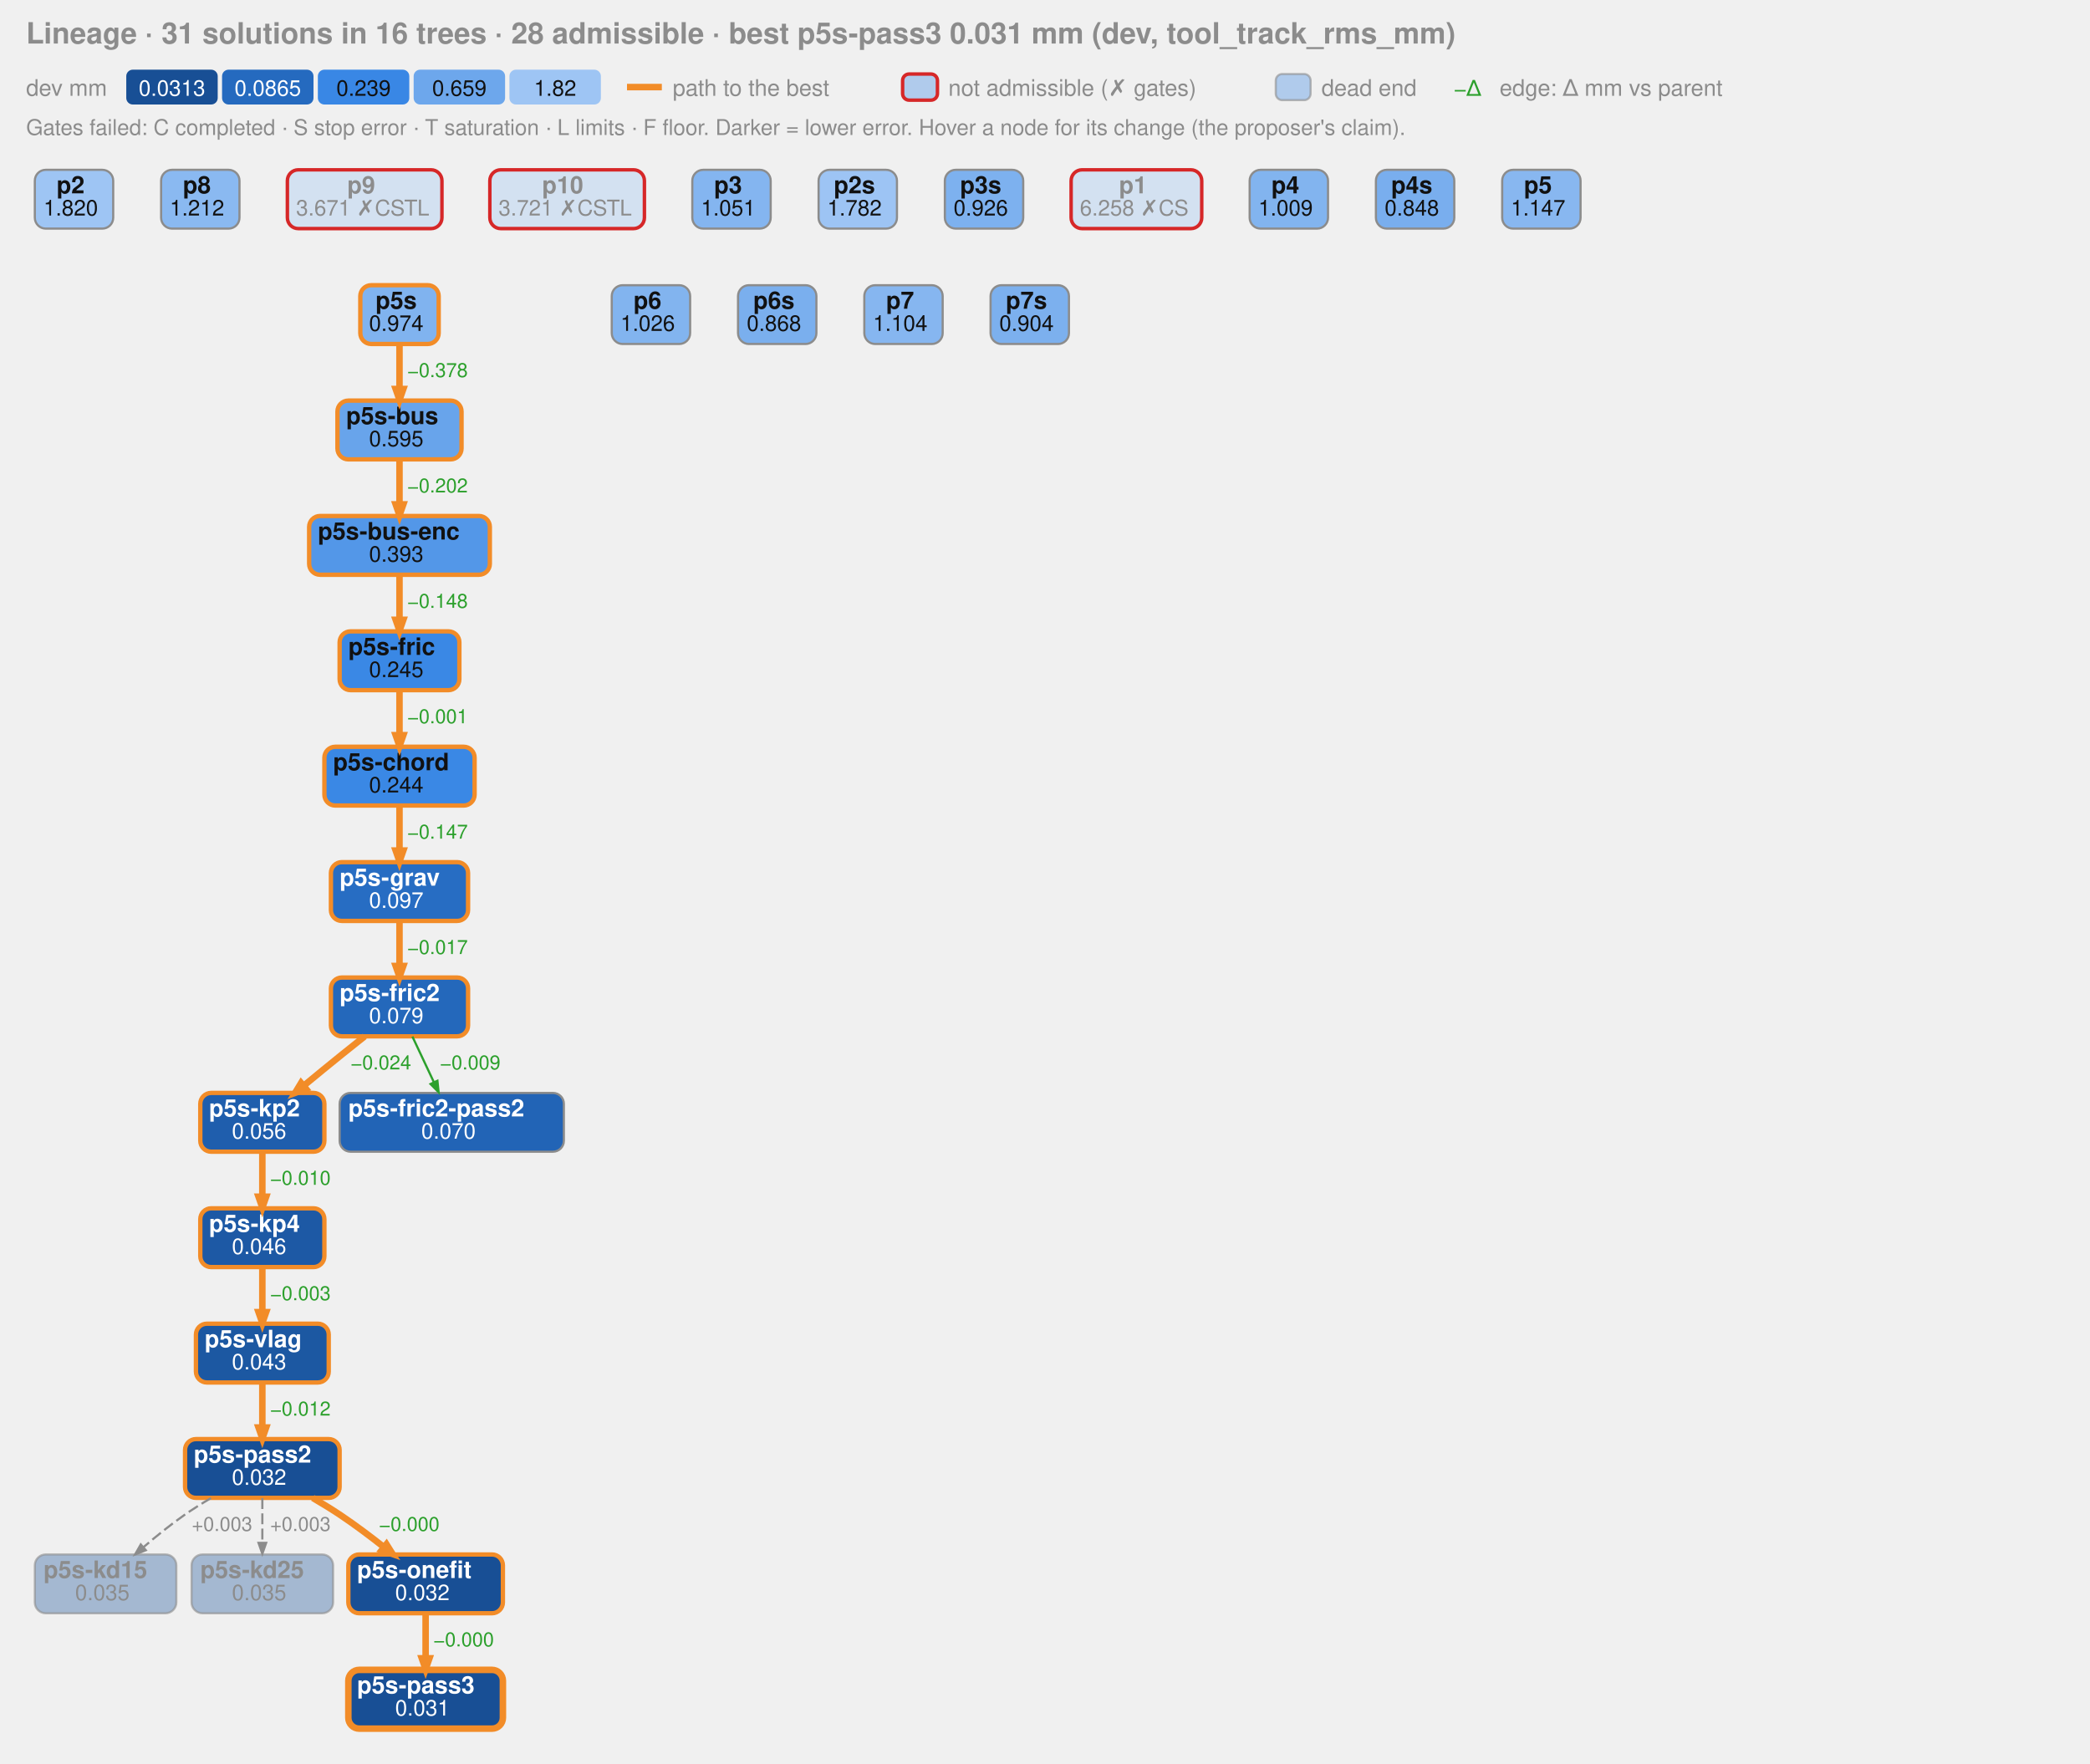
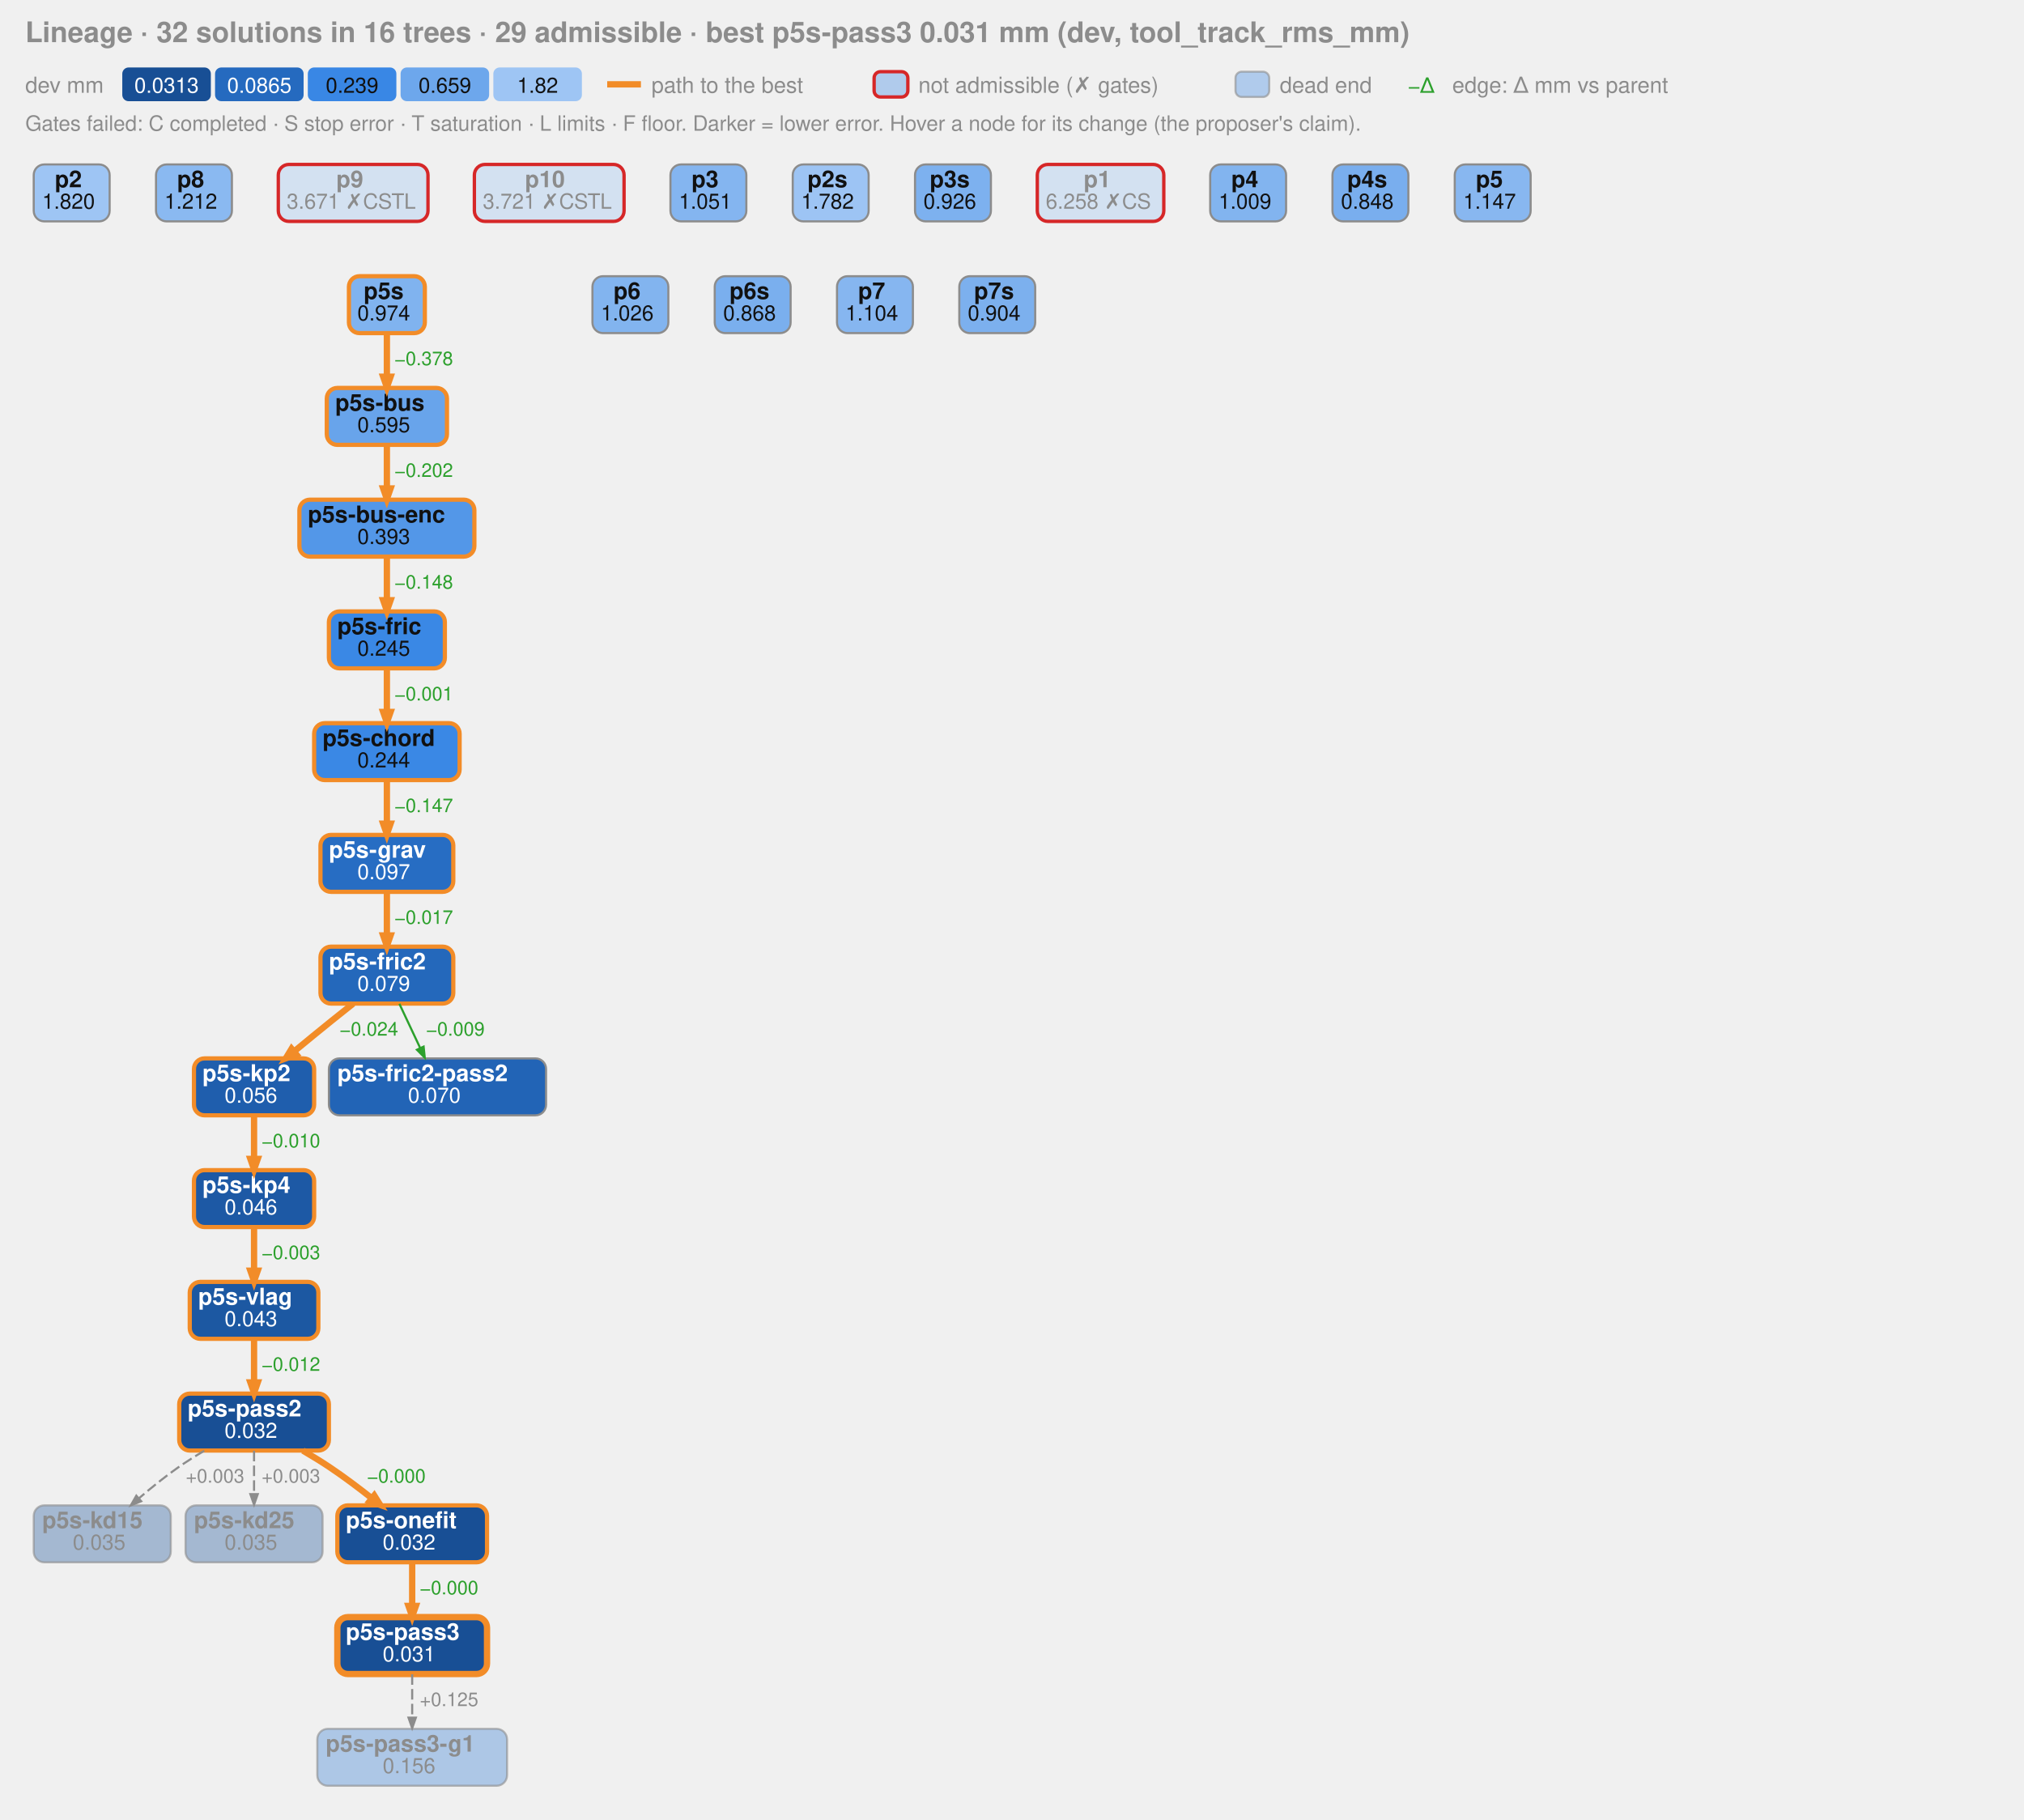
- <svg xmlns="http://www.w3.org/2000/svg" xmlns:xlink="http://www.w3.org/1999/xlink" width="960" height="810" viewBox="0 0 960 810" font-family="Helvetica, Arial, 'Liberation Sans', 'Nimbus Sans', sans-serif" font-size="11" fill="#8c8c8c" role="img" aria-label="Lineage · 31 solutions in 16 trees · 28 admissible · best p5s-pass3 0.031 mm (dev, tool_track_rms_mm)">
-   <text x="12.0" y="20.0" font-size="13.5" font-weight="600">Lineage · 31 solutions in 16 trees · 28 admissible · best p5s-pass3 0.031 mm (dev, tool_track_rms_mm)</text>
+ <svg xmlns="http://www.w3.org/2000/svg" xmlns:xlink="http://www.w3.org/1999/xlink" width="960" height="863" viewBox="0 0 960 863" font-family="Helvetica, Arial, 'Liberation Sans', 'Nimbus Sans', sans-serif" font-size="11" fill="#8c8c8c" role="img" aria-label="Lineage · 32 solutions in 16 trees · 29 admissible · best p5s-pass3 0.031 mm (dev, tool_track_rms_mm)">
+   <text x="12.0" y="20.0" font-size="13.5" font-weight="600">Lineage · 32 solutions in 16 trees · 29 admissible · best p5s-pass3 0.031 mm (dev, tool_track_rms_mm)</text>
  <text x="12.0" y="44.0" font-size="10.5">dev mm</text>
  <rect x="58.0" y="32.0" width="42" height="16" rx="3" fill="#184f95" />
  <text x="79.0" y="44.0" fill="#ffffff" font-size="10" text-anchor="middle">0.0313</text>
  <rect x="102.0" y="32.0" width="42" height="16" rx="3" fill="#256abf" />
  <text x="123.0" y="44.0" fill="#ffffff" font-size="10" text-anchor="middle">0.0865</text>
  <rect x="146.0" y="32.0" width="42" height="16" rx="3" fill="#3987e5" />
  <text x="167.0" y="44.0" fill="#111111" font-size="10" text-anchor="middle">0.239</text>
  <rect x="190.0" y="32.0" width="42" height="16" rx="3" fill="#6da7ec" />
  <text x="211.0" y="44.0" fill="#111111" font-size="10" text-anchor="middle">0.659</text>
  <rect x="234.0" y="32.0" width="42" height="16" rx="3" fill="#9ec5f4" />
  <text x="255.0" y="44.0" fill="#111111" font-size="10" text-anchor="middle">1.82</text>
  <line x1="288.0" x2="304.0" y1="40.0" y2="40.0" stroke="#f28c28" stroke-width="3" />
  <text x="309.0" y="44.0" font-size="10.5">path to the best</text>
  <rect x="414.6" y="34.0" width="16" height="12" rx="3" fill="#3987e5" fill-opacity="0.35" stroke="#d62728" stroke-width="1.6" />
  <text x="435.6" y="44.0" font-size="10.5">not admissible (✗ gates)</text>
  <rect x="586.0" y="34.0" width="16" height="12" rx="3" fill="#3987e5" fill-opacity="0.35" stroke="#8c8c8c" stroke-opacity="0.6" />
  <text x="607.0" y="44.0" font-size="10.5">dead end</text>
  <text x="667.8" y="44.0" fill="#2ca02c" font-size="10">−Δ</text>
  <text x="688.8" y="44.0" font-size="10.5">edge: Δ mm vs parent</text>
  <text x="12.0" y="62.0" font-size="10">Gates failed: C completed · S stop error · T saturation · L limits · F floor. Darker = lower error. Hover a node for its change (the proposer's claim).</text>
  <g transform="translate(12.0 74.0)">
    <g class="graph" transform="scale(1 1) rotate(0) translate(4 31)">
      <g class="node">
        <a xlink:title="#1 p2 · 1.820 mm · admissible · change: the trajectory's column (as built), board PD">
          <rect fill="#9ec5f4" stroke="#8c8c8c" x="0" y="-27" width="36" height="27" rx="5" />
          <text x="10" y="-16.2" font-weight="bold" fill="#111111">p2</text>
          <text x="4" y="-6" font-size="10" fill="#111111">1.820</text>
        </a>
      </g>
    </g>
  </g>
  <g transform="translate(70.0 74.0)">
    <g class="graph" transform="scale(1 1) rotate(0) translate(4 31)">
      <g class="node">
        <a xlink:title="#2 p8 · 1.212 mm · admissible · change: model at plan time, host spring + board damper">
          <rect fill="#8ab9f1" stroke="#8c8c8c" x="0" y="-27" width="36" height="27" rx="5" />
          <text x="10" y="-16.2" font-weight="bold" fill="#111111">p8</text>
          <text x="4" y="-6" font-size="10" fill="#111111">1.212</text>
        </a>
      </g>
    </g>
  </g>
  <g transform="translate(128.0 74.0)">
    <g class="graph" transform="scale(1 1) rotate(0) translate(4 31)">
      <g class="node inadmissible">
        <a xlink:title="#3 p9 · 3.671 mm · not admissible: completed 25 tasks, stop_error_max_mm 11 tasks, saturation_share_pct 17 tasks, limit_violations 33 tasks · change: model at the host on the measured state, computed torque on the host">
          <rect fill="#9ec5f4" fill-opacity="0.35" stroke="#d62728" stroke-width="1.6" x="0" y="-27" width="71" height="27" rx="5" />
          <text x="27.5" y="-16.2" font-weight="bold" fill="#8c8c8c">p9</text>
          <text x="4" y="-6" font-size="10" fill="#8c8c8c">3.671 ✗CSTL</text>
        </a>
      </g>
    </g>
  </g>
  <g transform="translate(221.0 74.0)">
    <g class="graph" transform="scale(1 1) rotate(0) translate(4 31)">
      <g class="node inadmissible">
        <a xlink:title="#4 p10 · 3.721 mm · not admissible: completed 28 tasks, stop_error_max_mm 17 tasks, saturation_share_pct 19 tasks, limit_violations 32 tasks · change: model at plan time, PD on the host">
          <rect fill="#9ec5f4" fill-opacity="0.35" stroke="#d62728" stroke-width="1.6" x="0" y="-27" width="71" height="27" rx="5" />
          <text x="24" y="-16.2" font-weight="bold" fill="#8c8c8c">p10</text>
          <text x="4" y="-6" font-size="10" fill="#8c8c8c">3.721 ✗CSTL</text>
        </a>
      </g>
    </g>
  </g>
  <g transform="translate(314.0 74.0)">
    <g class="graph" transform="scale(1 1) rotate(0) translate(4 31)">
      <g class="node">
        <a xlink:title="#5 p3 · 1.051 mm · admissible · change: model at plan time, board PD, the datasheet's lookahead">
          <rect fill="#84b5f0" stroke="#8c8c8c" x="0" y="-27" width="36" height="27" rx="5" />
          <text x="10" y="-16.2" font-weight="bold" fill="#111111">p3</text>
          <text x="4" y="-6" font-size="10" fill="#111111">1.051</text>
        </a>
      </g>
    </g>
  </g>
  <g transform="translate(372.0 74.0)">
    <g class="graph" transform="scale(1 1) rotate(0) translate(4 31)">
      <g class="node">
        <a xlink:title="#6 p2s · 1.782 mm · admissible · change: the trajectory's column (as built), board PD, secant_mid_ff">
          <rect fill="#9dc4f4" stroke="#8c8c8c" x="0" y="-27" width="36" height="27" rx="5" />
          <text x="7" y="-16.2" font-weight="bold" fill="#111111">p2s</text>
          <text x="4" y="-6" font-size="10" fill="#111111">1.782</text>
        </a>
      </g>
    </g>
  </g>
  <g transform="translate(430.0 74.0)">
    <g class="graph" transform="scale(1 1) rotate(0) translate(4 31)">
      <g class="node">
        <a xlink:title="#7 p3s · 0.926 mm · admissible · change: model at plan time, board PD, the datasheet's lookahead, secant_mid_ff">
          <rect fill="#7db1ef" stroke="#8c8c8c" x="0" y="-27" width="36" height="27" rx="5" />
          <text x="7" y="-16.2" font-weight="bold" fill="#111111">p3s</text>
          <text x="4" y="-6" font-size="10" fill="#111111">0.926</text>
        </a>
      </g>
    </g>
  </g>
  <g transform="translate(488.0 74.0)">
    <g class="graph" transform="scale(1 1) rotate(0) translate(4 31)">
      <g class="node inadmissible">
        <a xlink:title="#8 p1 · 6.258 mm · not admissible: completed 41 tasks, stop_error_max_mm 41 tasks · change: no feed-forward, board PD, calibrated lookahead">
          <rect fill="#9ec5f4" fill-opacity="0.35" stroke="#d62728" stroke-width="1.6" x="0" y="-27" width="60" height="27" rx="5" />
          <text x="22" y="-16.2" font-weight="bold" fill="#8c8c8c">p1</text>
          <text x="4" y="-6" font-size="10" fill="#8c8c8c">6.258 ✗CS</text>
        </a>
      </g>
    </g>
  </g>
  <g transform="translate(570.0 74.0)">
    <g class="graph" transform="scale(1 1) rotate(0) translate(4 31)">
      <g class="node">
        <a xlink:title="#9 p4 · 1.009 mm · admissible · change: model at plan time, board PD, calibrated lookahead">
          <rect fill="#82b4ef" stroke="#8c8c8c" x="0" y="-27" width="36" height="27" rx="5" />
          <text x="10" y="-16.2" font-weight="bold" fill="#111111">p4</text>
          <text x="4" y="-6" font-size="10" fill="#111111">1.009</text>
        </a>
      </g>
    </g>
  </g>
  <g transform="translate(628.0 74.0)">
    <g class="graph" transform="scale(1 1) rotate(0) translate(4 31)">
      <g class="node">
        <a xlink:title="#10 p4s · 0.848 mm · admissible · change: model at plan time, board PD, calibrated lookahead, secant_mid_ff">
          <rect fill="#79aeee" stroke="#8c8c8c" x="0" y="-27" width="36" height="27" rx="5" />
          <text x="7" y="-16.2" font-weight="bold" fill="#111111">p4s</text>
          <text x="4" y="-6" font-size="10" fill="#111111">0.848</text>
        </a>
      </g>
    </g>
  </g>
  <g transform="translate(686.0 74.0)">
    <g class="graph" transform="scale(1 1) rotate(0) translate(4 31)">
      <g class="node">
        <a xlink:title="#11 p5 · 1.147 mm · admissible · change: model + Coulomb at plan time, board PD, calibrated lookahead">
          <rect fill="#88b7f0" stroke="#8c8c8c" x="0" y="-27" width="36" height="27" rx="5" />
          <text x="10" y="-16.2" font-weight="bold" fill="#111111">p5</text>
          <text x="4" y="-6" font-size="10" fill="#111111">1.147</text>
        </a>
      </g>
    </g>
  </g>
  <g transform="translate(12.0 127.0)">
-     <g class="graph" transform="scale(1 1) rotate(0) translate(4 667)">
+     <g class="graph" transform="scale(1 1) rotate(0) translate(4 720)">
      <g class="node path">
        <a xlink:title="#12 p5s · 0.974 mm · admissible · change: model + Coulomb at plan time, board PD, calibrated lookahead, secant_mid_ff">
-           <rect fill="#80b3ef" stroke="#f28c28" stroke-width="2" x="149.5" y="-663" width="36" height="27" rx="5" />
-           <text x="156.5" y="-652.2" font-weight="bold" fill="#111111">p5s</text>
-           <text x="153.5" y="-642" font-size="10" fill="#111111">0.974</text>
+           <rect fill="#80b3ef" stroke="#f28c28" stroke-width="2" x="149.5" y="-716" width="36" height="27" rx="5" />
+           <text x="156.5" y="-705.2" font-weight="bold" fill="#111111">p5s</text>
+           <text x="153.5" y="-695" font-size="10" fill="#111111">0.974</text>
        </a>
      </g>
      <g class="node path">
        <a xlink:title="#17 p5s-bus · 0.595 mm · admissible · parent p5s · change: lookahead = the deployment's bus command delay per joint, not the friction-inflated calibration (Coulomb is already in the ff)">
-           <rect fill="#68a4eb" stroke="#f28c28" stroke-width="2" x="139" y="-610" width="57" height="27" rx="5" />
-           <text x="143" y="-599.2" font-weight="bold" fill="#111111">p5s-bus</text>
-           <text x="153.5" y="-589" font-size="10" fill="#111111">0.595</text>
+           <rect fill="#68a4eb" stroke="#f28c28" stroke-width="2" x="139" y="-663" width="57" height="27" rx="5" />
+           <text x="143" y="-652.2" font-weight="bold" fill="#111111">p5s-bus</text>
+           <text x="153.5" y="-642" font-size="10" fill="#111111">0.595</text>
+         </a>
+       </g>
+       <g class="edge path">
+         <path fill="none" stroke="#f28c28" stroke-width="3" d="M167.5,-688.89C167.5,-682.81 167.5,-675.4 167.5,-668.71" />
+         <polygon fill="#f28c28" stroke="#f28c28" stroke-width="3" points="169.25,-668.32 167.5,-663.32 165.75,-668.32 169.25,-668.32" />
+         <text text-anchor="middle" x="185" y="-673.8" font-size="9" fill="#2ca02c">−0.378</text>
+       </g>
+       <g class="node path">
+         <a xlink:title="#18 p5s-bus-enc · 0.393 mm · admissible · parent p5s-bus · change: lookahead = bus delay minus the board's own lead (encoder delay + one board tick, 0.75 ms), from the deployment's board fields">
+           <rect fill="#5397e8" stroke="#f28c28" stroke-width="2" x="126" y="-610" width="83" height="27" rx="5" />
+           <text x="130" y="-599.2" font-weight="bold" fill="#111111">p5s-bus-enc</text>
+           <text x="153.5" y="-589" font-size="10" fill="#111111">0.393</text>
        </a>
      </g>
      <g class="edge path">
        <path fill="none" stroke="#f28c28" stroke-width="3" d="M167.5,-635.89C167.5,-629.81 167.5,-622.4 167.5,-615.71" />
        <polygon fill="#f28c28" stroke="#f28c28" stroke-width="3" points="169.25,-615.32 167.5,-610.32 165.75,-615.32 169.25,-615.32" />
-         <text text-anchor="middle" x="185" y="-620.8" font-size="9" fill="#2ca02c">−0.378</text>
-       </g>
-       <g class="node path">
-         <a xlink:title="#18 p5s-bus-enc · 0.393 mm · admissible · parent p5s-bus · change: lookahead = bus delay minus the board's own lead (encoder delay + one board tick, 0.75 ms), from the deployment's board fields">
-           <rect fill="#5397e8" stroke="#f28c28" stroke-width="2" x="126" y="-557" width="83" height="27" rx="5" />
-           <text x="130" y="-546.2" font-weight="bold" fill="#111111">p5s-bus-enc</text>
-           <text x="153.5" y="-536" font-size="10" fill="#111111">0.393</text>
+         <text text-anchor="middle" x="185" y="-620.8" font-size="9" fill="#2ca02c">−0.202</text>
+       </g>
+       <g class="node path">
+         <a xlink:title="#19 p5s-fric · 0.245 mm · admissible · parent p5s-bus-enc · change: friction ff = per-joint Coulomb tanh(qd/vs) + viscous identified from p5s-bus-enc's dev run records, replacing the given model's Coulomb">
+           <rect fill="#3a88e5" stroke="#f28c28" stroke-width="2" x="140" y="-557" width="55" height="27" rx="5" />
+           <text x="144" y="-546.2" font-weight="bold" fill="#111111">p5s-fric</text>
+           <text x="153.5" y="-536" font-size="10" fill="#111111">0.245</text>
        </a>
      </g>
      <g class="edge path">
        <path fill="none" stroke="#f28c28" stroke-width="3" d="M167.5,-582.89C167.5,-576.81 167.5,-569.4 167.5,-562.71" />
        <polygon fill="#f28c28" stroke="#f28c28" stroke-width="3" points="169.25,-562.32 167.5,-557.32 165.75,-562.32 169.25,-562.32" />
-         <text text-anchor="middle" x="185" y="-567.8" font-size="9" fill="#2ca02c">−0.202</text>
-       </g>
-       <g class="node path">
-         <a xlink:title="#19 p5s-fric · 0.245 mm · admissible · parent p5s-bus-enc · change: friction ff = per-joint Coulomb tanh(qd/vs) + viscous identified from p5s-bus-enc's dev run records, replacing the given model's Coulomb">
-           <rect fill="#3a88e5" stroke="#f28c28" stroke-width="2" x="140" y="-504" width="55" height="27" rx="5" />
-           <text x="144" y="-493.2" font-weight="bold" fill="#111111">p5s-fric</text>
-           <text x="153.5" y="-483" font-size="10" fill="#111111">0.245</text>
+         <text text-anchor="middle" x="185" y="-567.8" font-size="9" fill="#2ca02c">−0.148</text>
+       </g>
+       <g class="node path">
+         <a xlink:title="#20 p5s-chord · 0.244 mm · admissible · parent p5s-fric · change: position sent = sample - a(s+T/2)·T²/12: the board's straight walk over a host period becomes the least-squares line of the curve, not its …">
+           <rect fill="#3a88e5" stroke="#f28c28" stroke-width="2" x="133" y="-504" width="69" height="27" rx="5" />
+           <text x="137" y="-493.2" font-weight="bold" fill="#111111">p5s-chord</text>
+           <text x="153.5" y="-483" font-size="10" fill="#111111">0.244</text>
        </a>
      </g>
      <g class="edge path">
        <path fill="none" stroke="#f28c28" stroke-width="3" d="M167.5,-529.89C167.5,-523.81 167.5,-516.4 167.5,-509.71" />
        <polygon fill="#f28c28" stroke="#f28c28" stroke-width="3" points="169.25,-509.32 167.5,-504.32 165.75,-509.32 169.25,-509.32" />
-         <text text-anchor="middle" x="185" y="-514.8" font-size="9" fill="#2ca02c">−0.148</text>
-       </g>
-       <g class="node path">
-         <a xlink:title="#20 p5s-chord · 0.244 mm · admissible · parent p5s-fric · change: position sent = sample - a(s+T/2)·T²/12: the board's straight walk over a host period becomes the least-squares line of the curve, not its …">
-           <rect fill="#3a88e5" stroke="#f28c28" stroke-width="2" x="133" y="-451" width="69" height="27" rx="5" />
-           <text x="137" y="-440.2" font-weight="bold" fill="#111111">p5s-chord</text>
-           <text x="153.5" y="-430" font-size="10" fill="#111111">0.244</text>
+         <text text-anchor="middle" x="185" y="-514.8" font-size="9" fill="#2ca02c">−0.001</text>
+       </g>
+       <g class="node path">
+         <a xlink:title="#21 p5s-grav · 0.097 mm · admissible · parent p5s-chord · change: ff minus a gravity-shaped torque error per joint, fitted from p5s-chord's dev joint errors (kp·e + kd·ė on sin/cos of q2, q2+q3, q2+q3+q4, …">
+           <rect fill="#276dc3" stroke="#f28c28" stroke-width="2" x="136" y="-451" width="63" height="27" rx="5" />
+           <text x="140" y="-440.2" font-weight="bold" fill="#ffffff">p5s-grav</text>
+           <text x="153.5" y="-430" font-size="10" fill="#ffffff">0.097</text>
        </a>
      </g>
      <g class="edge path">
        <path fill="none" stroke="#f28c28" stroke-width="3" d="M167.5,-476.89C167.5,-470.81 167.5,-463.4 167.5,-456.71" />
        <polygon fill="#f28c28" stroke="#f28c28" stroke-width="3" points="169.25,-456.32 167.5,-451.32 165.75,-456.32 169.25,-456.32" />
-         <text text-anchor="middle" x="185" y="-461.8" font-size="9" fill="#2ca02c">−0.001</text>
-       </g>
-       <g class="node path">
-         <a xlink:title="#21 p5s-grav · 0.097 mm · admissible · parent p5s-chord · change: ff minus a gravity-shaped torque error per joint, fitted from p5s-chord's dev joint errors (kp·e + kd·ė on sin/cos of q2, q2+q3, q2+q3+q4, …">
-           <rect fill="#276dc3" stroke="#f28c28" stroke-width="2" x="136" y="-398" width="63" height="27" rx="5" />
-           <text x="140" y="-387.2" font-weight="bold" fill="#ffffff">p5s-grav</text>
-           <text x="153.5" y="-377" font-size="10" fill="#ffffff">0.097</text>
+         <text text-anchor="middle" x="185" y="-461.8" font-size="9" fill="#2ca02c">−0.147</text>
+       </g>
+       <g class="node path">
+         <a xlink:title="#22 p5s-fric2 · 0.079 mm · admissible · parent p5s-grav · change: friction correction in target qd (odd multi-scale tanh basis + qd), fitted from p5s-grav's dev joint errors (kp·e + kd·ė), subtracted from …">
+           <rect fill="#2468bb" stroke="#f28c28" stroke-width="2" x="136" y="-398" width="63" height="27" rx="5" />
+           <text x="140" y="-387.2" font-weight="bold" fill="#ffffff">p5s-fric2</text>
+           <text x="153.5" y="-377" font-size="10" fill="#ffffff">0.079</text>
        </a>
      </g>
      <g class="edge path">
        <path fill="none" stroke="#f28c28" stroke-width="3" d="M167.5,-423.89C167.5,-417.81 167.5,-410.4 167.5,-403.71" />
        <polygon fill="#f28c28" stroke="#f28c28" stroke-width="3" points="169.25,-403.32 167.5,-398.32 165.75,-403.32 169.25,-403.32" />
-         <text text-anchor="middle" x="185" y="-408.8" font-size="9" fill="#2ca02c">−0.147</text>
-       </g>
-       <g class="node path">
-         <a xlink:title="#22 p5s-fric2 · 0.079 mm · admissible · parent p5s-grav · change: friction correction in target qd (odd multi-scale tanh basis + qd), fitted from p5s-grav's dev joint errors (kp·e + kd·ė), subtracted from …">
-           <rect fill="#2468bb" stroke="#f28c28" stroke-width="2" x="136" y="-345" width="63" height="27" rx="5" />
-           <text x="140" y="-334.2" font-weight="bold" fill="#ffffff">p5s-fric2</text>
-           <text x="153.5" y="-324" font-size="10" fill="#ffffff">0.079</text>
-         </a>
-       </g>
-       <g class="edge path">
-         <path fill="none" stroke="#f28c28" stroke-width="3" d="M167.5,-370.89C167.5,-364.81 167.5,-357.4 167.5,-350.71" />
-         <polygon fill="#f28c28" stroke="#f28c28" stroke-width="3" points="169.25,-350.32 167.5,-345.32 165.75,-350.32 169.25,-350.32" />
-         <text text-anchor="middle" x="185" y="-355.8" font-size="9" fill="#2ca02c">−0.017</text>
+         <text text-anchor="middle" x="185" y="-408.8" font-size="9" fill="#2ca02c">−0.017</text>
      </g>
      <g class="node path">
        <a xlink:title="#23 p5s-kp2 · 0.056 mm · admissible · parent p5s-fric2 · change: board gains sent with every command: kp x2, kd x sqrt(2) (same damping ratio, bandwidth x1.41) instead of the boards' configured gains">
-           <rect fill="#1f5ead" stroke="#f28c28" stroke-width="2" x="76" y="-292" width="57" height="27" rx="5" />
-           <text x="80" y="-281.2" font-weight="bold" fill="#ffffff">p5s-kp2</text>
-           <text x="90.5" y="-271" font-size="10" fill="#ffffff">0.056</text>
-         </a>
-       </g>
-       <g class="edge path">
-         <path fill="none" stroke="#f28c28" stroke-width="3" d="M151.51,-317.98C148.19,-315.36 144.72,-312.6 141.5,-310 135.6,-305.25 129.22,-300.02 123.45,-295.25" />
-         <polygon fill="#f28c28" stroke="#f28c28" stroke-width="3" points="124.53,-293.88 119.56,-292.04 122.3,-296.57 124.53,-293.88" />
-         <text text-anchor="middle" x="159" y="-302.8" font-size="9" fill="#2ca02c">−0.024</text>
+           <rect fill="#1f5ead" stroke="#f28c28" stroke-width="2" x="76" y="-345" width="57" height="27" rx="5" />
+           <text x="80" y="-334.2" font-weight="bold" fill="#ffffff">p5s-kp2</text>
+           <text x="90.5" y="-324" font-size="10" fill="#ffffff">0.056</text>
+         </a>
+       </g>
+       <g class="edge path">
+         <path fill="none" stroke="#f28c28" stroke-width="3" d="M151.51,-370.98C148.19,-368.36 144.72,-365.6 141.5,-363 135.6,-358.25 129.22,-353.02 123.45,-348.25" />
+         <polygon fill="#f28c28" stroke="#f28c28" stroke-width="3" points="124.53,-346.88 119.56,-345.04 122.3,-349.57 124.53,-346.88" />
+         <text text-anchor="middle" x="159" y="-355.8" font-size="9" fill="#2ca02c">−0.024</text>
      </g>
      <g class="node">
        <a xlink:title="#27 p5s-fric2-pass2 · 0.070 mm · admissible · parent p5s-fric2 · change: niche (boards' configured gains): second joint-error pass on p5s-fric2's dev runs, gravity shapes + friction basis + own-qdd term fitted jo…">
-           <rect fill="#2264b6" stroke="#8c8c8c" x="140" y="-292" width="103" height="27" rx="5" />
-           <text x="144" y="-281.2" font-weight="bold" fill="#ffffff">p5s-fric2-pass2</text>
-           <text x="177.5" y="-271" font-size="10" fill="#ffffff">0.070</text>
+           <rect fill="#2264b6" stroke="#8c8c8c" x="140" y="-345" width="103" height="27" rx="5" />
+           <text x="144" y="-334.2" font-weight="bold" fill="#ffffff">p5s-fric2-pass2</text>
+           <text x="177.5" y="-324" font-size="10" fill="#ffffff">0.070</text>
        </a>
      </g>
      <g class="edge">
-         <path fill="none" stroke="#2ca02c" d="M173.43,-317.89C176.41,-311.57 180.06,-303.8 183.3,-296.92" />
-         <polygon fill="#2ca02c" stroke="#2ca02c" points="184.92,-297.59 185.47,-292.32 181.76,-296.09 184.92,-297.59" />
-         <text text-anchor="middle" x="200" y="-302.8" font-size="9" fill="#2ca02c">−0.009</text>
+         <path fill="none" stroke="#2ca02c" d="M173.43,-370.89C176.41,-364.57 180.06,-356.8 183.3,-349.92" />
+         <polygon fill="#2ca02c" stroke="#2ca02c" points="184.92,-350.59 185.47,-345.32 181.76,-349.09 184.92,-350.59" />
+         <text text-anchor="middle" x="200" y="-355.8" font-size="9" fill="#2ca02c">−0.009</text>
      </g>
      <g class="node path">
        <a xlink:title="#24 p5s-kp4 · 0.046 mm · admissible · parent p5s-kp2 · change: board kp x4, kd x2 (same damping ratio, bandwidth x2 = 12.6 Hz) instead of x2 / x1.41">
-           <rect fill="#1d59a5" stroke="#f28c28" stroke-width="2" x="76" y="-239" width="57" height="27" rx="5" />
-           <text x="80" y="-228.2" font-weight="bold" fill="#ffffff">p5s-kp4</text>
-           <text x="90.5" y="-218" font-size="10" fill="#ffffff">0.046</text>
+           <rect fill="#1d59a5" stroke="#f28c28" stroke-width="2" x="76" y="-292" width="57" height="27" rx="5" />
+           <text x="80" y="-281.2" font-weight="bold" fill="#ffffff">p5s-kp4</text>
+           <text x="90.5" y="-271" font-size="10" fill="#ffffff">0.046</text>
+         </a>
+       </g>
+       <g class="edge path">
+         <path fill="none" stroke="#f28c28" stroke-width="3" d="M104.5,-317.89C104.5,-311.81 104.5,-304.4 104.5,-297.71" />
+         <polygon fill="#f28c28" stroke="#f28c28" stroke-width="3" points="106.25,-297.32 104.5,-292.32 102.75,-297.32 106.25,-297.32" />
+         <text text-anchor="middle" x="122" y="-302.8" font-size="9" fill="#2ca02c">−0.010</text>
+       </g>
+       <g class="node path">
+         <a xlink:title="#25 p5s-vlag · 0.043 mm · admissible · parent p5s-kp4 · change: ff minus kd·tau_v·qdd per joint: the board's velocity estimate lags by encoder delay + 1/(2π·filter Hz) (1.3 ms), so its kd term pushes ahe…">
+           <rect fill="#1c58a2" stroke="#f28c28" stroke-width="2" x="74" y="-239" width="61" height="27" rx="5" />
+           <text x="78" y="-228.2" font-weight="bold" fill="#ffffff">p5s-vlag</text>
+           <text x="90.5" y="-218" font-size="10" fill="#ffffff">0.043</text>
        </a>
      </g>
      <g class="edge path">
        <path fill="none" stroke="#f28c28" stroke-width="3" d="M104.5,-264.89C104.5,-258.81 104.5,-251.4 104.5,-244.71" />
        <polygon fill="#f28c28" stroke="#f28c28" stroke-width="3" points="106.25,-244.32 104.5,-239.32 102.75,-244.32 106.25,-244.32" />
-         <text text-anchor="middle" x="122" y="-249.8" font-size="9" fill="#2ca02c">−0.010</text>
-       </g>
-       <g class="node path">
-         <a xlink:title="#25 p5s-vlag · 0.043 mm · admissible · parent p5s-kp4 · change: ff minus kd·tau_v·qdd per joint: the board's velocity estimate lags by encoder delay + 1/(2π·filter Hz) (1.3 ms), so its kd term pushes ahe…">
-           <rect fill="#1c58a2" stroke="#f28c28" stroke-width="2" x="74" y="-186" width="61" height="27" rx="5" />
-           <text x="78" y="-175.2" font-weight="bold" fill="#ffffff">p5s-vlag</text>
-           <text x="90.5" y="-165" font-size="10" fill="#ffffff">0.043</text>
+         <text text-anchor="middle" x="122" y="-249.8" font-size="9" fill="#2ca02c">−0.003</text>
+       </g>
+       <g class="node path">
+         <a xlink:title="#26 p5s-pass2 · 0.032 mm · admissible · parent p5s-vlag · change: second joint-error identification pass at the current gains (kp x4, kd x2): gravity shapes + friction basis fitted jointly on p5s-vlag's de…">
+           <rect fill="#184f95" stroke="#f28c28" stroke-width="2" x="69" y="-186" width="71" height="27" rx="5" />
+           <text x="73" y="-175.2" font-weight="bold" fill="#ffffff">p5s-pass2</text>
+           <text x="90.5" y="-165" font-size="10" fill="#ffffff">0.032</text>
        </a>
      </g>
      <g class="edge path">
        <path fill="none" stroke="#f28c28" stroke-width="3" d="M104.5,-211.89C104.5,-205.81 104.5,-198.4 104.5,-191.71" />
        <polygon fill="#f28c28" stroke="#f28c28" stroke-width="3" points="106.25,-191.32 104.5,-186.32 102.75,-191.32 106.25,-191.32" />
-         <text text-anchor="middle" x="122" y="-196.8" font-size="9" fill="#2ca02c">−0.003</text>
-       </g>
-       <g class="node path">
-         <a xlink:title="#26 p5s-pass2 · 0.032 mm · admissible · parent p5s-vlag · change: second joint-error identification pass at the current gains (kp x4, kd x2): gravity shapes + friction basis fitted jointly on p5s-vlag's de…">
-           <rect fill="#184f95" stroke="#f28c28" stroke-width="2" x="69" y="-133" width="71" height="27" rx="5" />
-           <text x="73" y="-122.2" font-weight="bold" fill="#ffffff">p5s-pass2</text>
-           <text x="90.5" y="-112" font-size="10" fill="#ffffff">0.032</text>
-         </a>
-       </g>
-       <g class="edge path">
-         <path fill="none" stroke="#f28c28" stroke-width="3" d="M104.5,-158.89C104.5,-152.81 104.5,-145.4 104.5,-138.71" />
-         <polygon fill="#f28c28" stroke="#f28c28" stroke-width="3" points="106.25,-138.32 104.5,-133.32 102.75,-138.32 106.25,-138.32" />
-         <text text-anchor="middle" x="122" y="-143.8" font-size="9" fill="#2ca02c">−0.012</text>
+         <text text-anchor="middle" x="122" y="-196.8" font-size="9" fill="#2ca02c">−0.012</text>
      </g>
      <g class="node dead">
        <a xlink:title="#28 p5s-kd15 · 0.035 mm · admissible · parent p5s-pass2 · dead end · change: kd x1.5 instead of x2 at kp x4 (zeta 0.50 -&gt; 0.37): less kd times the 2^14-count velocity estimate">
-           <rect fill="#195299" fill-opacity="0.35" stroke="#8c8c8c" stroke-opacity="0.6" x="0" y="-80" width="65" height="27" rx="5" />
-           <text x="4" y="-69.2" font-weight="bold" fill="#8c8c8c">p5s-kd15</text>
-           <text x="18.5" y="-59" font-size="10" fill="#8c8c8c">0.035</text>
+           <rect fill="#195299" fill-opacity="0.35" stroke="#8c8c8c" stroke-opacity="0.6" x="0" y="-133" width="65" height="27" rx="5" />
+           <text x="4" y="-122.2" font-weight="bold" fill="#8c8c8c">p5s-kd15</text>
+           <text x="18.5" y="-112" font-size="10" fill="#8c8c8c">0.035</text>
        </a>
      </g>
      <g class="edge">
-         <path fill="none" stroke="#8c8c8c" stroke-dasharray="5,2" d="M80.87,-105.88C76.67,-103.4 72.39,-100.72 68.5,-98 62.17,-93.58 55.63,-88.27 49.88,-83.34" />
-         <polygon fill="#8c8c8c" stroke="#8c8c8c" points="50.96,-81.96 46.04,-80 48.66,-84.6 50.96,-81.96" />
-         <text text-anchor="middle" x="86" y="-90.8" font-size="9" fill="#8c8c8c">+0.003</text>
+         <path fill="none" stroke="#8c8c8c" stroke-dasharray="5,2" d="M80.87,-158.88C76.67,-156.4 72.39,-153.72 68.5,-151 62.17,-146.58 55.63,-141.27 49.88,-136.34" />
+         <polygon fill="#8c8c8c" stroke="#8c8c8c" points="50.96,-134.96 46.04,-133 48.66,-137.6 50.96,-134.96" />
+         <text text-anchor="middle" x="86" y="-143.8" font-size="9" fill="#8c8c8c">+0.003</text>
      </g>
      <g class="node dead">
        <a xlink:title="#29 p5s-kd25 · 0.035 mm · admissible · parent p5s-pass2 · dead end · change: kd x2.5 instead of x2 at kp x4 (zeta 0.50 -&gt; 0.62): p5s-kd15 showed damping is worth more than the kd buzz it brings">
-           <rect fill="#195299" fill-opacity="0.35" stroke="#8c8c8c" stroke-opacity="0.6" x="72" y="-80" width="65" height="27" rx="5" />
-           <text x="76" y="-69.2" font-weight="bold" fill="#8c8c8c">p5s-kd25</text>
-           <text x="90.5" y="-59" font-size="10" fill="#8c8c8c">0.035</text>
+           <rect fill="#195299" fill-opacity="0.35" stroke="#8c8c8c" stroke-opacity="0.6" x="72" y="-133" width="65" height="27" rx="5" />
+           <text x="76" y="-122.2" font-weight="bold" fill="#8c8c8c">p5s-kd25</text>
+           <text x="90.5" y="-112" font-size="10" fill="#8c8c8c">0.035</text>
        </a>
      </g>
      <g class="edge">
-         <path fill="none" stroke="#8c8c8c" stroke-dasharray="5,2" d="M104.5,-105.89C104.5,-99.81 104.5,-92.4 104.5,-85.71" />
-         <polygon fill="#8c8c8c" stroke="#8c8c8c" points="106.25,-85.32 104.5,-80.32 102.75,-85.32 106.25,-85.32" />
-         <text text-anchor="middle" x="122" y="-90.8" font-size="9" fill="#8c8c8c">+0.003</text>
+         <path fill="none" stroke="#8c8c8c" stroke-dasharray="5,2" d="M104.5,-158.89C104.5,-152.81 104.5,-145.4 104.5,-138.71" />
+         <polygon fill="#8c8c8c" stroke="#8c8c8c" points="106.25,-138.32 104.5,-133.32 102.75,-138.32 106.25,-138.32" />
+         <text text-anchor="middle" x="122" y="-143.8" font-size="9" fill="#8c8c8c">+0.003</text>
      </g>
      <g class="node path">
        <a xlink:title="#30 p5s-onefit · 0.032 mm · admissible · parent p5s-pass2 · change: same controller with the four stacked fits merged into one model.json (one friction basis, one gravity basis; exact sum, no new data) and o…">
-           <rect fill="#184f95" stroke="#f28c28" stroke-width="2" x="144" y="-80" width="71" height="27" rx="5" />
-           <text x="148" y="-69.2" font-weight="bold" fill="#ffffff">p5s-onefit</text>
-           <text x="165.5" y="-59" font-size="10" fill="#ffffff">0.032</text>
-         </a>
-       </g>
-       <g class="edge path">
-         <path fill="none" stroke="#f28c28" stroke-width="3" d="M127.66,-105.98C131.99,-103.45 136.44,-100.72 140.5,-98 147.11,-93.57 154.05,-88.35 160.2,-83.49" />
-         <polygon fill="#f28c28" stroke="#f28c28" stroke-width="3" points="161.51,-84.69 164.33,-80.2 159.33,-81.95 161.51,-84.69" />
-         <text text-anchor="middle" x="172" y="-90.8" font-size="9" fill="#2ca02c">−0.000</text>
+           <rect fill="#184f95" stroke="#f28c28" stroke-width="2" x="144" y="-133" width="71" height="27" rx="5" />
+           <text x="148" y="-122.2" font-weight="bold" fill="#ffffff">p5s-onefit</text>
+           <text x="165.5" y="-112" font-size="10" fill="#ffffff">0.032</text>
+         </a>
+       </g>
+       <g class="edge path">
+         <path fill="none" stroke="#f28c28" stroke-width="3" d="M127.66,-158.98C131.99,-156.45 136.44,-153.72 140.5,-151 147.11,-146.57 154.05,-141.35 160.2,-136.49" />
+         <polygon fill="#f28c28" stroke="#f28c28" stroke-width="3" points="161.51,-137.69 164.33,-133.2 159.33,-134.95 161.51,-137.69" />
+         <text text-anchor="middle" x="172" y="-143.8" font-size="9" fill="#2ca02c">−0.000</text>
      </g>
      <g class="node best path">
        <a xlink:title="#31 p5s-pass3 · 0.031 mm · admissible · parent p5s-onefit · change: identification pass 3 (identify_pass.py on p5s-onefit's dev runs), added into model.json">
-           <rect fill="#184f95" stroke="#f28c28" stroke-width="3" x="144" y="-27" width="71" height="27" rx="5" />
-           <text x="148" y="-16.2" font-weight="bold" fill="#ffffff">p5s-pass3</text>
-           <text x="165.5" y="-6" font-size="10" fill="#ffffff">0.031</text>
-         </a>
-       </g>
-       <g class="edge path">
-         <path fill="none" stroke="#f28c28" stroke-width="3" d="M179.5,-52.89C179.5,-46.81 179.5,-39.4 179.5,-32.71" />
-         <polygon fill="#f28c28" stroke="#f28c28" stroke-width="3" points="181.25,-32.32 179.5,-27.32 177.75,-32.32 181.25,-32.32" />
-         <text text-anchor="middle" x="197" y="-37.8" font-size="9" fill="#2ca02c">−0.000</text>
+           <rect fill="#184f95" stroke="#f28c28" stroke-width="3" x="144" y="-80" width="71" height="27" rx="5" />
+           <text x="148" y="-69.2" font-weight="bold" fill="#ffffff">p5s-pass3</text>
+           <text x="165.5" y="-59" font-size="10" fill="#ffffff">0.031</text>
+         </a>
+       </g>
+       <g class="edge path">
+         <path fill="none" stroke="#f28c28" stroke-width="3" d="M179.5,-105.89C179.5,-99.81 179.5,-92.4 179.5,-85.71" />
+         <polygon fill="#f28c28" stroke="#f28c28" stroke-width="3" points="181.25,-85.32 179.5,-80.32 177.75,-85.32 181.25,-85.32" />
+         <text text-anchor="middle" x="197" y="-90.8" font-size="9" fill="#2ca02c">−0.000</text>
+       </g>
+       <g class="node dead">
+         <a xlink:title="#32 p5s-pass3-g1 · 0.156 mm · admissible · parent p5s-pass3 · dead end · change: transfer check: the same identified model at the boards' configured gains (kp x1, kd x1) instead of x4 / x2">
+           <rect fill="#317bd5" fill-opacity="0.35" stroke="#8c8c8c" stroke-opacity="0.6" x="134.5" y="-27" width="90" height="27" rx="5" />
+           <text x="138.5" y="-16.2" font-weight="bold" fill="#8c8c8c">p5s-pass3-g1</text>
+           <text x="165.5" y="-6" font-size="10" fill="#8c8c8c">0.156</text>
+         </a>
+       </g>
+       <g class="edge">
+         <path fill="none" stroke="#8c8c8c" stroke-dasharray="5,2" d="M179.5,-52.89C179.5,-46.81 179.5,-39.4 179.5,-32.71" />
+         <polygon fill="#8c8c8c" stroke="#8c8c8c" points="181.25,-32.32 179.5,-27.32 177.75,-32.32 181.25,-32.32" />
+         <text text-anchor="middle" x="197" y="-37.8" font-size="9" fill="#8c8c8c">+0.125</text>
      </g>
    </g>
  </g>
  <g transform="translate(277.0 127.0)">
    <g class="graph" transform="scale(1 1) rotate(0) translate(4 31)">
      <g class="node">
        <a xlink:title="#13 p6 · 1.026 mm · admissible · change: model at the host on the measured state, board PD, calibrated lookahead">
          <rect fill="#82b4ef" stroke="#8c8c8c" x="0" y="-27" width="36" height="27" rx="5" />
          <text x="10" y="-16.2" font-weight="bold" fill="#111111">p6</text>
          <text x="4" y="-6" font-size="10" fill="#111111">1.026</text>
        </a>
      </g>
    </g>
  </g>
  <g transform="translate(335.0 127.0)">
    <g class="graph" transform="scale(1 1) rotate(0) translate(4 31)">
      <g class="node">
        <a xlink:title="#14 p6s · 0.868 mm · admissible · change: model at the host on the measured state, board PD, calibrated lookahead, secant_mid_ff">
          <rect fill="#7aafee" stroke="#8c8c8c" x="0" y="-27" width="36" height="27" rx="5" />
          <text x="7" y="-16.2" font-weight="bold" fill="#111111">p6s</text>
          <text x="4" y="-6" font-size="10" fill="#111111">0.868</text>
        </a>
      </g>
    </g>
  </g>
  <g transform="translate(393.0 127.0)">
    <g class="graph" transform="scale(1 1) rotate(0) translate(4 31)">
      <g class="node">
        <a xlink:title="#15 p7 · 1.104 mm · admissible · change: model at plan time, computed-torque gains re-sent each tick, calibrated lookahead">
          <rect fill="#86b6f0" stroke="#8c8c8c" x="0" y="-27" width="36" height="27" rx="5" />
          <text x="10" y="-16.2" font-weight="bold" fill="#111111">p7</text>
          <text x="4" y="-6" font-size="10" fill="#111111">1.104</text>
        </a>
      </g>
    </g>
  </g>
  <g transform="translate(451.0 127.0)">
    <g class="graph" transform="scale(1 1) rotate(0) translate(4 31)">
      <g class="node">
        <a xlink:title="#16 p7s · 0.904 mm · admissible · change: model at plan time, computed-torque gains re-sent each tick, calibrated lookahead, secant_mid_ff">
          <rect fill="#7cb0ee" stroke="#8c8c8c" x="0" y="-27" width="36" height="27" rx="5" />
          <text x="7" y="-16.2" font-weight="bold" fill="#111111">p7s</text>
          <text x="4" y="-6" font-size="10" fill="#111111">0.904</text>
        </a>
      </g>
    </g>
  </g>
</svg>
